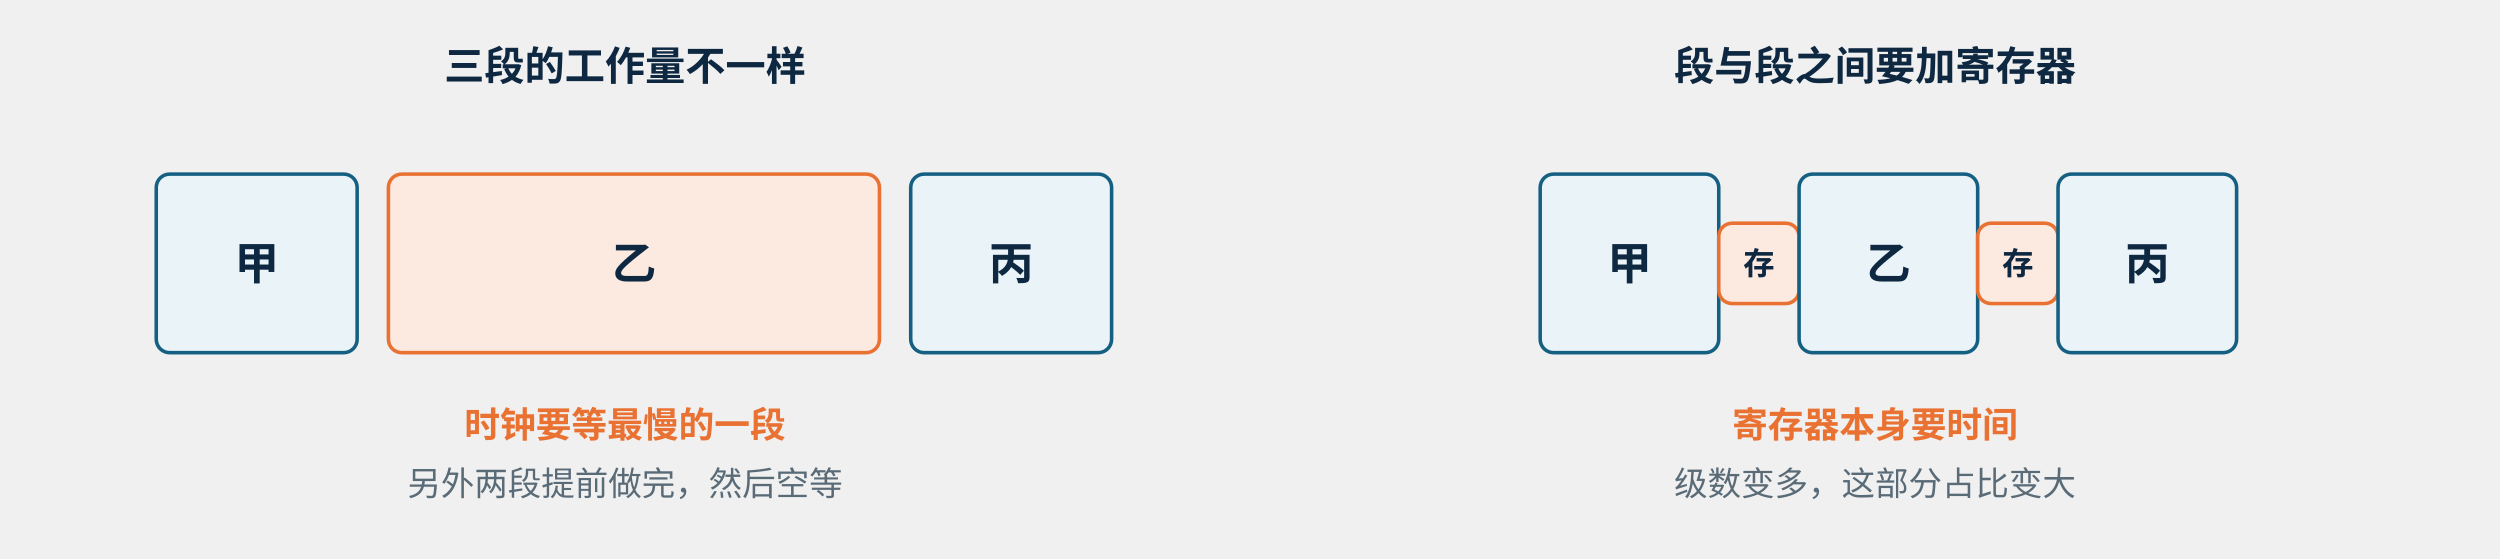
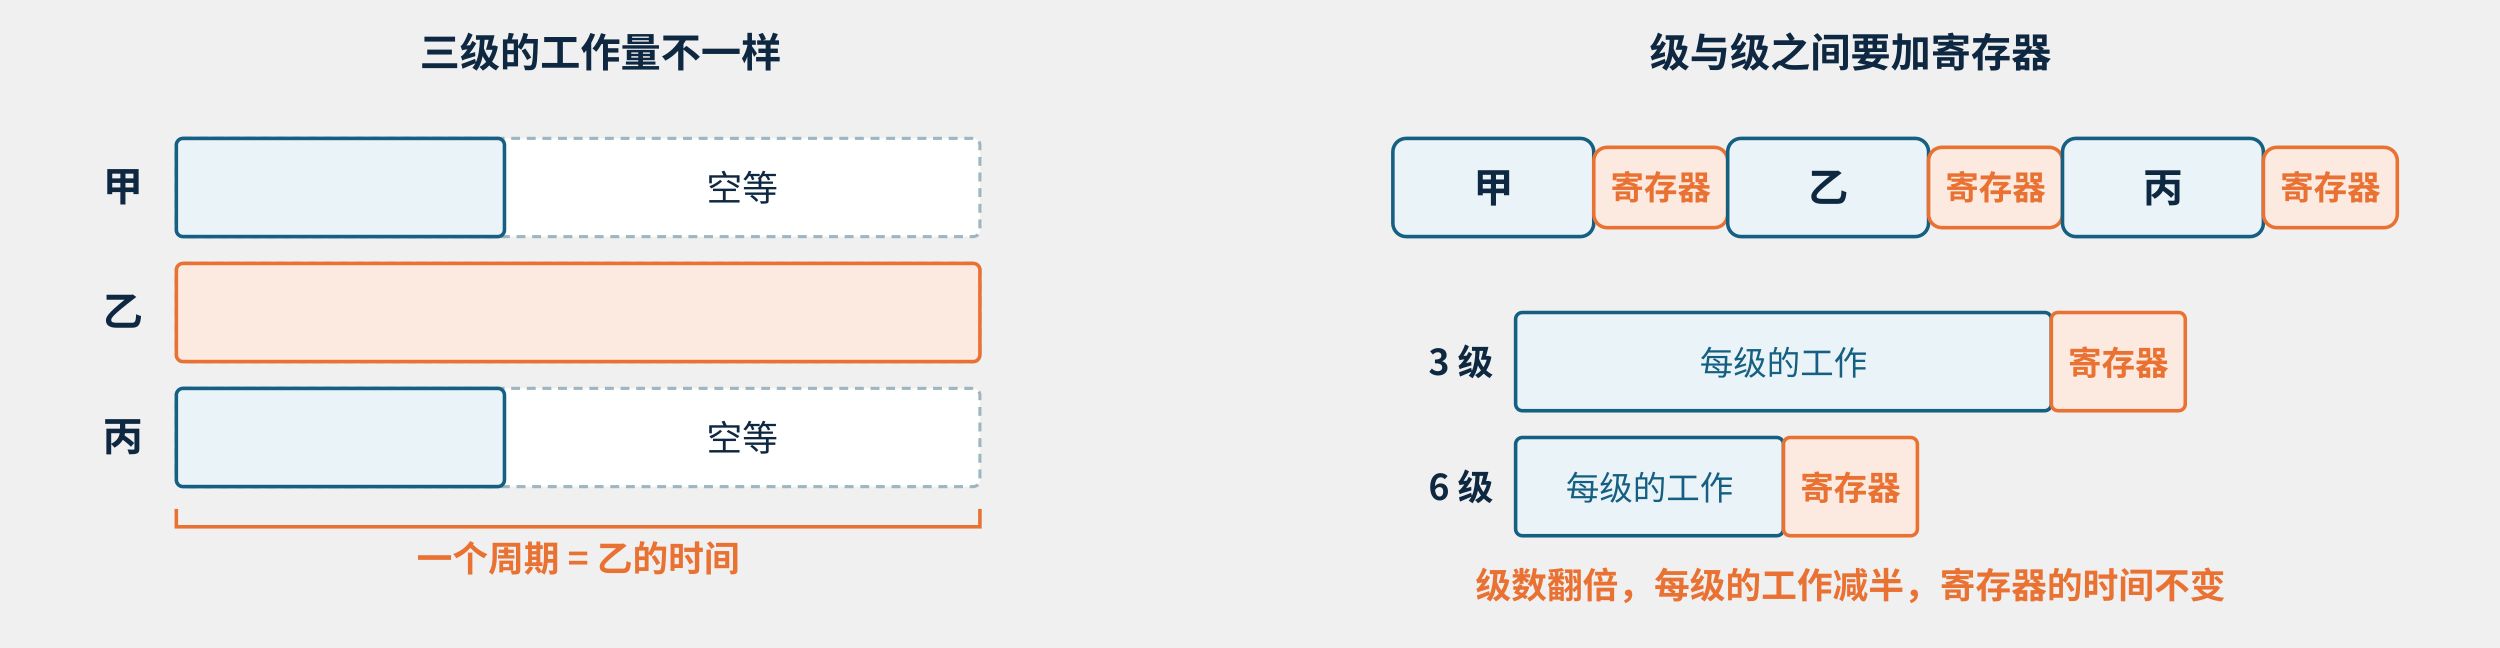
- <svg xmlns="http://www.w3.org/2000/svg" viewBox="0 0 1120 250" width="1120" height="250">
+ <svg xmlns="http://www.w3.org/2000/svg" viewBox="21 0 1120 290" width="1120" height="290">
  <defs>
    <marker id="ah-156082" viewBox="0 0 10 10" refX="9" refY="5" markerWidth="7" markerHeight="7" orient="auto-start-reverse">
      <path d="M0,0 L10,5 L0,10 z" fill="#156082" />
    </marker>
    <marker id="ah-e97132" viewBox="0 0 10 10" refX="9" refY="5" markerWidth="7" markerHeight="7" orient="auto-start-reverse">
      <path d="M0,0 L10,5 L0,10 z" fill="#e97132" />
    </marker>
    <marker id="ah-0e2841" viewBox="0 0 10 10" refX="9" refY="5" markerWidth="7" markerHeight="7" orient="auto-start-reverse">
      <path d="M0,0 L10,5 L0,10 z" fill="#0e2841" />
    </marker>
    <marker id="ah-2e7d4f" viewBox="0 0 10 10" refX="9" refY="5" markerWidth="7" markerHeight="7" orient="auto-start-reverse">
      <path d="M0,0 L10,5 L0,10 z" fill="#2e7d4f" />
    </marker>
    <marker id="ah-c0392b" viewBox="0 0 10 10" refX="9" refY="5" markerWidth="7" markerHeight="7" orient="auto-start-reverse">
      <path d="M0,0 L10,5 L0,10 z" fill="#c0392b" />
    </marker>
    <marker id="ah-5a6b78" viewBox="0 0 10 10" refX="9" refY="5" markerWidth="7" markerHeight="7" orient="auto-start-reverse">
      <path d="M0,0 L10,5 L0,10 z" fill="#5a6b78" />
    </marker>
    <marker id="ah-9fb5c3" viewBox="0 0 10 10" refX="9" refY="5" markerWidth="7" markerHeight="7" orient="auto-start-reverse">
      <path d="M0,0 L10,5 L0,10 z" fill="#9fb5c3" />
    </marker>
  </defs>
-   <text x="280.0" y="36.0" font-family="PingFang SC, Noto Sans CJK SC, Source Han Sans SC, sans-serif" font-size="18" font-weight="bold" fill="#0e2841" text-anchor="middle">三段的工作量不一样</text>
-   <text x="840.0" y="36.0" font-family="PingFang SC, Noto Sans CJK SC, Source Han Sans SC, sans-serif" font-size="18" font-weight="bold" fill="#0e2841" text-anchor="middle">段与段之间要加寄存器</text>
-   <rect x="70.0" y="78.0" width="90.0" height="80.0" rx="6" fill="#eaf3f7" stroke="#156082" stroke-width="1.6" />
-   <text x="115.0" y="125.2" font-family="PingFang SC, Noto Sans CJK SC, Source Han Sans SC, sans-serif" font-size="20" font-weight="bold" fill="#0e2841" text-anchor="middle">甲</text>
-   <rect x="174.0" y="78.0" width="220.0" height="80.0" rx="6" fill="#fce9df" stroke="#e97132" stroke-width="1.6" />
-   <text x="284.0" y="125.2" font-family="PingFang SC, Noto Sans CJK SC, Source Han Sans SC, sans-serif" font-size="20" font-weight="bold" fill="#0e2841" text-anchor="middle">乙</text>
-   <rect x="408.0" y="78.0" width="90.0" height="80.0" rx="6" fill="#eaf3f7" stroke="#156082" stroke-width="1.6" />
-   <text x="453.0" y="125.2" font-family="PingFang SC, Noto Sans CJK SC, Source Han Sans SC, sans-serif" font-size="20" font-weight="bold" fill="#0e2841" text-anchor="middle">丙</text>
-   <text x="280.0" y="196.0" font-family="PingFang SC, Noto Sans CJK SC, Source Han Sans SC, sans-serif" font-size="16" font-weight="bold" fill="#e97132" text-anchor="middle">时钟要等最慢的一段</text>
-   <text x="280.0" y="222.0" font-family="PingFang SC, Noto Sans CJK SC, Source Han Sans SC, sans-serif" font-size="15" font-weight="normal" fill="#5a6b78" text-anchor="middle">另外两段提前做完，然后空等</text>
-   <rect x="690.0" y="78.0" width="80.0" height="80.0" rx="6" fill="#eaf3f7" stroke="#156082" stroke-width="1.6" />
-   <text x="730.0" y="125.2" font-family="PingFang SC, Noto Sans CJK SC, Source Han Sans SC, sans-serif" font-size="20" font-weight="bold" fill="#0e2841" text-anchor="middle">甲</text>
-   <rect x="770.0" y="100.0" width="36.0" height="36.0" rx="6" fill="#fce9df" stroke="#e97132" stroke-width="1.6" />
-   <text x="788.0" y="123.0" font-family="PingFang SC, Noto Sans CJK SC, Source Han Sans SC, sans-serif" font-size="14" font-weight="bold" fill="#0e2841" text-anchor="middle">存</text>
-   <rect x="806.0" y="78.0" width="80.0" height="80.0" rx="6" fill="#eaf3f7" stroke="#156082" stroke-width="1.6" />
-   <text x="846.0" y="125.2" font-family="PingFang SC, Noto Sans CJK SC, Source Han Sans SC, sans-serif" font-size="20" font-weight="bold" fill="#0e2841" text-anchor="middle">乙</text>
-   <rect x="886.0" y="100.0" width="36.0" height="36.0" rx="6" fill="#fce9df" stroke="#e97132" stroke-width="1.6" />
-   <text x="904.0" y="123.0" font-family="PingFang SC, Noto Sans CJK SC, Source Han Sans SC, sans-serif" font-size="14" font-weight="bold" fill="#0e2841" text-anchor="middle">存</text>
-   <rect x="922.0" y="78.0" width="80.0" height="80.0" rx="6" fill="#eaf3f7" stroke="#156082" stroke-width="1.6" />
-   <text x="962.0" y="125.2" font-family="PingFang SC, Noto Sans CJK SC, Source Han Sans SC, sans-serif" font-size="20" font-weight="bold" fill="#0e2841" text-anchor="middle">丙</text>
-   <text x="840.0" y="196.0" font-family="PingFang SC, Noto Sans CJK SC, Source Han Sans SC, sans-serif" font-size="16" font-weight="bold" fill="#e97132" text-anchor="middle">寄存器本身要时间</text>
-   <text x="840.0" y="222.0" font-family="PingFang SC, Noto Sans CJK SC, Source Han Sans SC, sans-serif" font-size="15" font-weight="normal" fill="#5a6b78" text-anchor="middle">级数变多，这部分占比变大</text>
+   <text x="290.0" y="30.0" font-family="PingFang SC, Noto Sans CJK SC, Source Han Sans SC, sans-serif" font-size="18" font-weight="bold" fill="#0e2841" text-anchor="middle">三级的工作量不一样</text>
+   <text x="76.0" y="90.0" font-family="PingFang SC, Noto Sans CJK SC, Source Han Sans SC, sans-serif" font-size="18" font-weight="bold" fill="#0e2841" text-anchor="middle">甲</text>
+   <rect x="100.0" y="62.0" width="360.0" height="44.0" rx="3" fill="#ffffff" stroke="#9fb5c3" stroke-width="1.4" stroke-dasharray="4 3" />
+   <rect x="100.0" y="62.0" width="147.0" height="44.0" rx="3" fill="#eaf3f7" stroke="#156082" stroke-width="1.6" />
+   <text x="353.5" y="90.0" font-family="PingFang SC, Noto Sans CJK SC, Source Han Sans SC, sans-serif" font-size="16" font-weight="normal" fill="#0e2841" text-anchor="middle">空等</text>
+   <text x="76.0" y="146.0" font-family="PingFang SC, Noto Sans CJK SC, Source Han Sans SC, sans-serif" font-size="18" font-weight="bold" fill="#0e2841" text-anchor="middle">乙</text>
+   <rect x="100.0" y="118.0" width="360.0" height="44.0" rx="3" fill="#ffffff" stroke="#9fb5c3" stroke-width="1.4" stroke-dasharray="4 3" />
+   <rect x="100.0" y="118.0" width="360.0" height="44.0" rx="3" fill="#fce9df" stroke="#e97132" stroke-width="1.6" />
+   <text x="76.0" y="202.0" font-family="PingFang SC, Noto Sans CJK SC, Source Han Sans SC, sans-serif" font-size="18" font-weight="bold" fill="#0e2841" text-anchor="middle">丙</text>
+   <rect x="100.0" y="174.0" width="360.0" height="44.0" rx="3" fill="#ffffff" stroke="#9fb5c3" stroke-width="1.4" stroke-dasharray="4 3" />
+   <rect x="100.0" y="174.0" width="147.0" height="44.0" rx="3" fill="#eaf3f7" stroke="#156082" stroke-width="1.6" />
+   <text x="353.5" y="202.0" font-family="PingFang SC, Noto Sans CJK SC, Source Han Sans SC, sans-serif" font-size="16" font-weight="normal" fill="#0e2841" text-anchor="middle">空等</text>
+   <path d="M 100.0 228.0 L 100.0 236.0 L 460.0 236.0 L 460.0 228.0" fill="none" stroke="#e97132" stroke-width="1.6" />
+   <text x="280.0" y="256.0" font-family="PingFang SC, Noto Sans CJK SC, Source Han Sans SC, sans-serif" font-size="16" font-weight="bold" fill="#e97132" text-anchor="middle">一个周期 = 乙的时间</text>
+   <text x="850.0" y="30.0" font-family="PingFang SC, Noto Sans CJK SC, Source Han Sans SC, sans-serif" font-size="18" font-weight="bold" fill="#0e2841" text-anchor="middle">级与级之间要加寄存器</text>
+   <rect x="645.0" y="62.0" width="90.0" height="44.0" rx="6" fill="#eaf3f7" stroke="#156082" stroke-width="1.6" />
+   <text x="690.0" y="90.5" font-family="PingFang SC, Noto Sans CJK SC, Source Han Sans SC, sans-serif" font-size="18" font-weight="bold" fill="#0e2841" text-anchor="middle">甲</text>
+   <rect x="735.0" y="66.0" width="60.0" height="36.0" rx="6" fill="#fce9df" stroke="#e97132" stroke-width="1.6" />
+   <text x="765.0" y="89.4" font-family="PingFang SC, Noto Sans CJK SC, Source Han Sans SC, sans-serif" font-size="15" font-weight="bold" fill="#e97132" text-anchor="middle">寄存器</text>
+   <rect x="795.0" y="62.0" width="90.0" height="44.0" rx="6" fill="#eaf3f7" stroke="#156082" stroke-width="1.6" />
+   <text x="840.0" y="90.5" font-family="PingFang SC, Noto Sans CJK SC, Source Han Sans SC, sans-serif" font-size="18" font-weight="bold" fill="#0e2841" text-anchor="middle">乙</text>
+   <rect x="885.0" y="66.0" width="60.0" height="36.0" rx="6" fill="#fce9df" stroke="#e97132" stroke-width="1.6" />
+   <text x="915.0" y="89.4" font-family="PingFang SC, Noto Sans CJK SC, Source Han Sans SC, sans-serif" font-size="15" font-weight="bold" fill="#e97132" text-anchor="middle">寄存器</text>
+   <rect x="945.0" y="62.0" width="90.0" height="44.0" rx="6" fill="#eaf3f7" stroke="#156082" stroke-width="1.6" />
+   <text x="990.0" y="90.5" font-family="PingFang SC, Noto Sans CJK SC, Source Han Sans SC, sans-serif" font-size="18" font-weight="bold" fill="#0e2841" text-anchor="middle">丙</text>
+   <rect x="1035.0" y="66.0" width="60.0" height="36.0" rx="6" fill="#fce9df" stroke="#e97132" stroke-width="1.6" />
+   <text x="1065.0" y="89.4" font-family="PingFang SC, Noto Sans CJK SC, Source Han Sans SC, sans-serif" font-size="15" font-weight="bold" fill="#e97132" text-anchor="middle">寄存器</text>
+   <text x="690.0" y="168.0" font-family="PingFang SC, Noto Sans CJK SC, Source Han Sans SC, sans-serif" font-size="16" font-weight="bold" fill="#0e2841" text-anchor="end">3 级</text>
+   <rect x="700.0" y="140.0" width="240.0" height="44.0" rx="3" fill="#eaf3f7" stroke="#156082" stroke-width="1.6" />
+   <text x="820.0" y="168.0" font-family="PingFang SC, Noto Sans CJK SC, Source Han Sans SC, sans-serif" font-size="15" font-weight="normal" fill="#156082" text-anchor="middle">每级的工作</text>
+   <rect x="940.0" y="140.0" width="60.0" height="44.0" rx="3" fill="#fce9df" stroke="#e97132" stroke-width="1.6" />
+   <text x="970.0" y="168.0" font-family="PingFang SC, Noto Sans CJK SC, Source Han Sans SC, sans-serif" font-size="15" font-weight="bold" fill="#e97132" text-anchor="middle">寄存器</text>
+   <text x="690.0" y="224.0" font-family="PingFang SC, Noto Sans CJK SC, Source Han Sans SC, sans-serif" font-size="16" font-weight="bold" fill="#0e2841" text-anchor="end">6 级</text>
+   <rect x="700.0" y="196.0" width="120.0" height="44.0" rx="3" fill="#eaf3f7" stroke="#156082" stroke-width="1.6" />
+   <text x="760.0" y="224.0" font-family="PingFang SC, Noto Sans CJK SC, Source Han Sans SC, sans-serif" font-size="15" font-weight="normal" fill="#156082" text-anchor="middle">每级的工作</text>
+   <rect x="820.0" y="196.0" width="60.0" height="44.0" rx="3" fill="#fce9df" stroke="#e97132" stroke-width="1.6" />
+   <text x="850.0" y="224.0" font-family="PingFang SC, Noto Sans CJK SC, Source Han Sans SC, sans-serif" font-size="15" font-weight="bold" fill="#e97132" text-anchor="middle">寄存器</text>
+   <text x="850.0" y="268.0" font-family="PingFang SC, Noto Sans CJK SC, Source Han Sans SC, sans-serif" font-size="16" font-weight="bold" fill="#e97132" text-anchor="middle">级数翻倍，每级的工作减半，寄存器的时间不变</text>
</svg>
